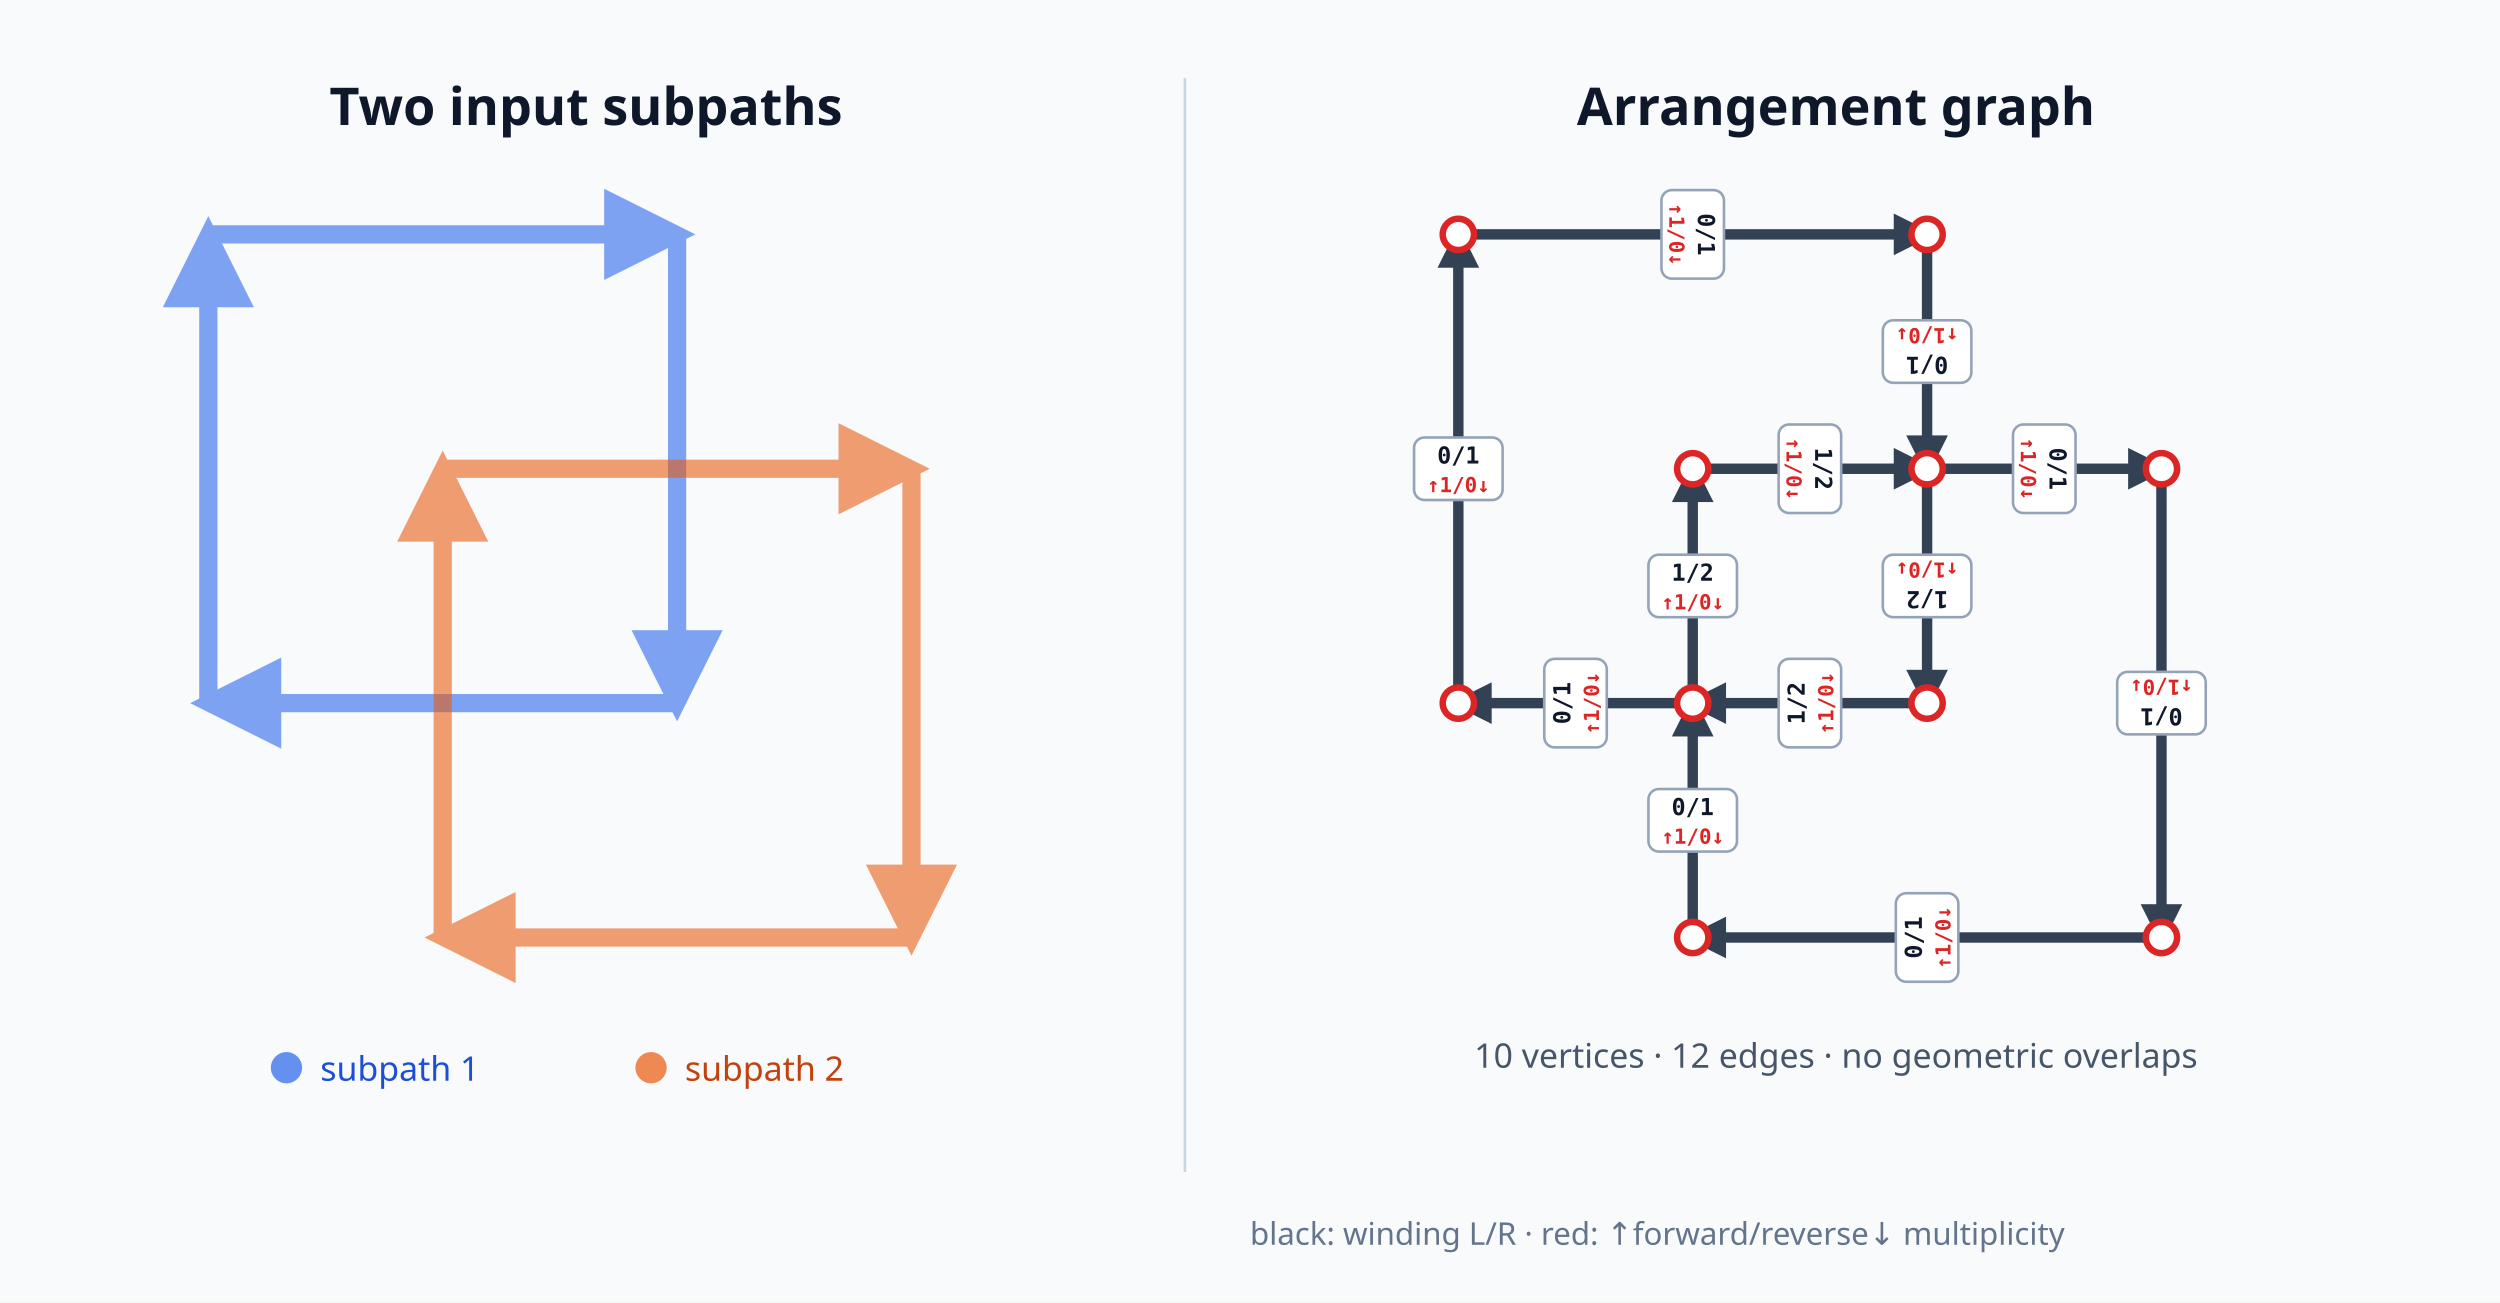
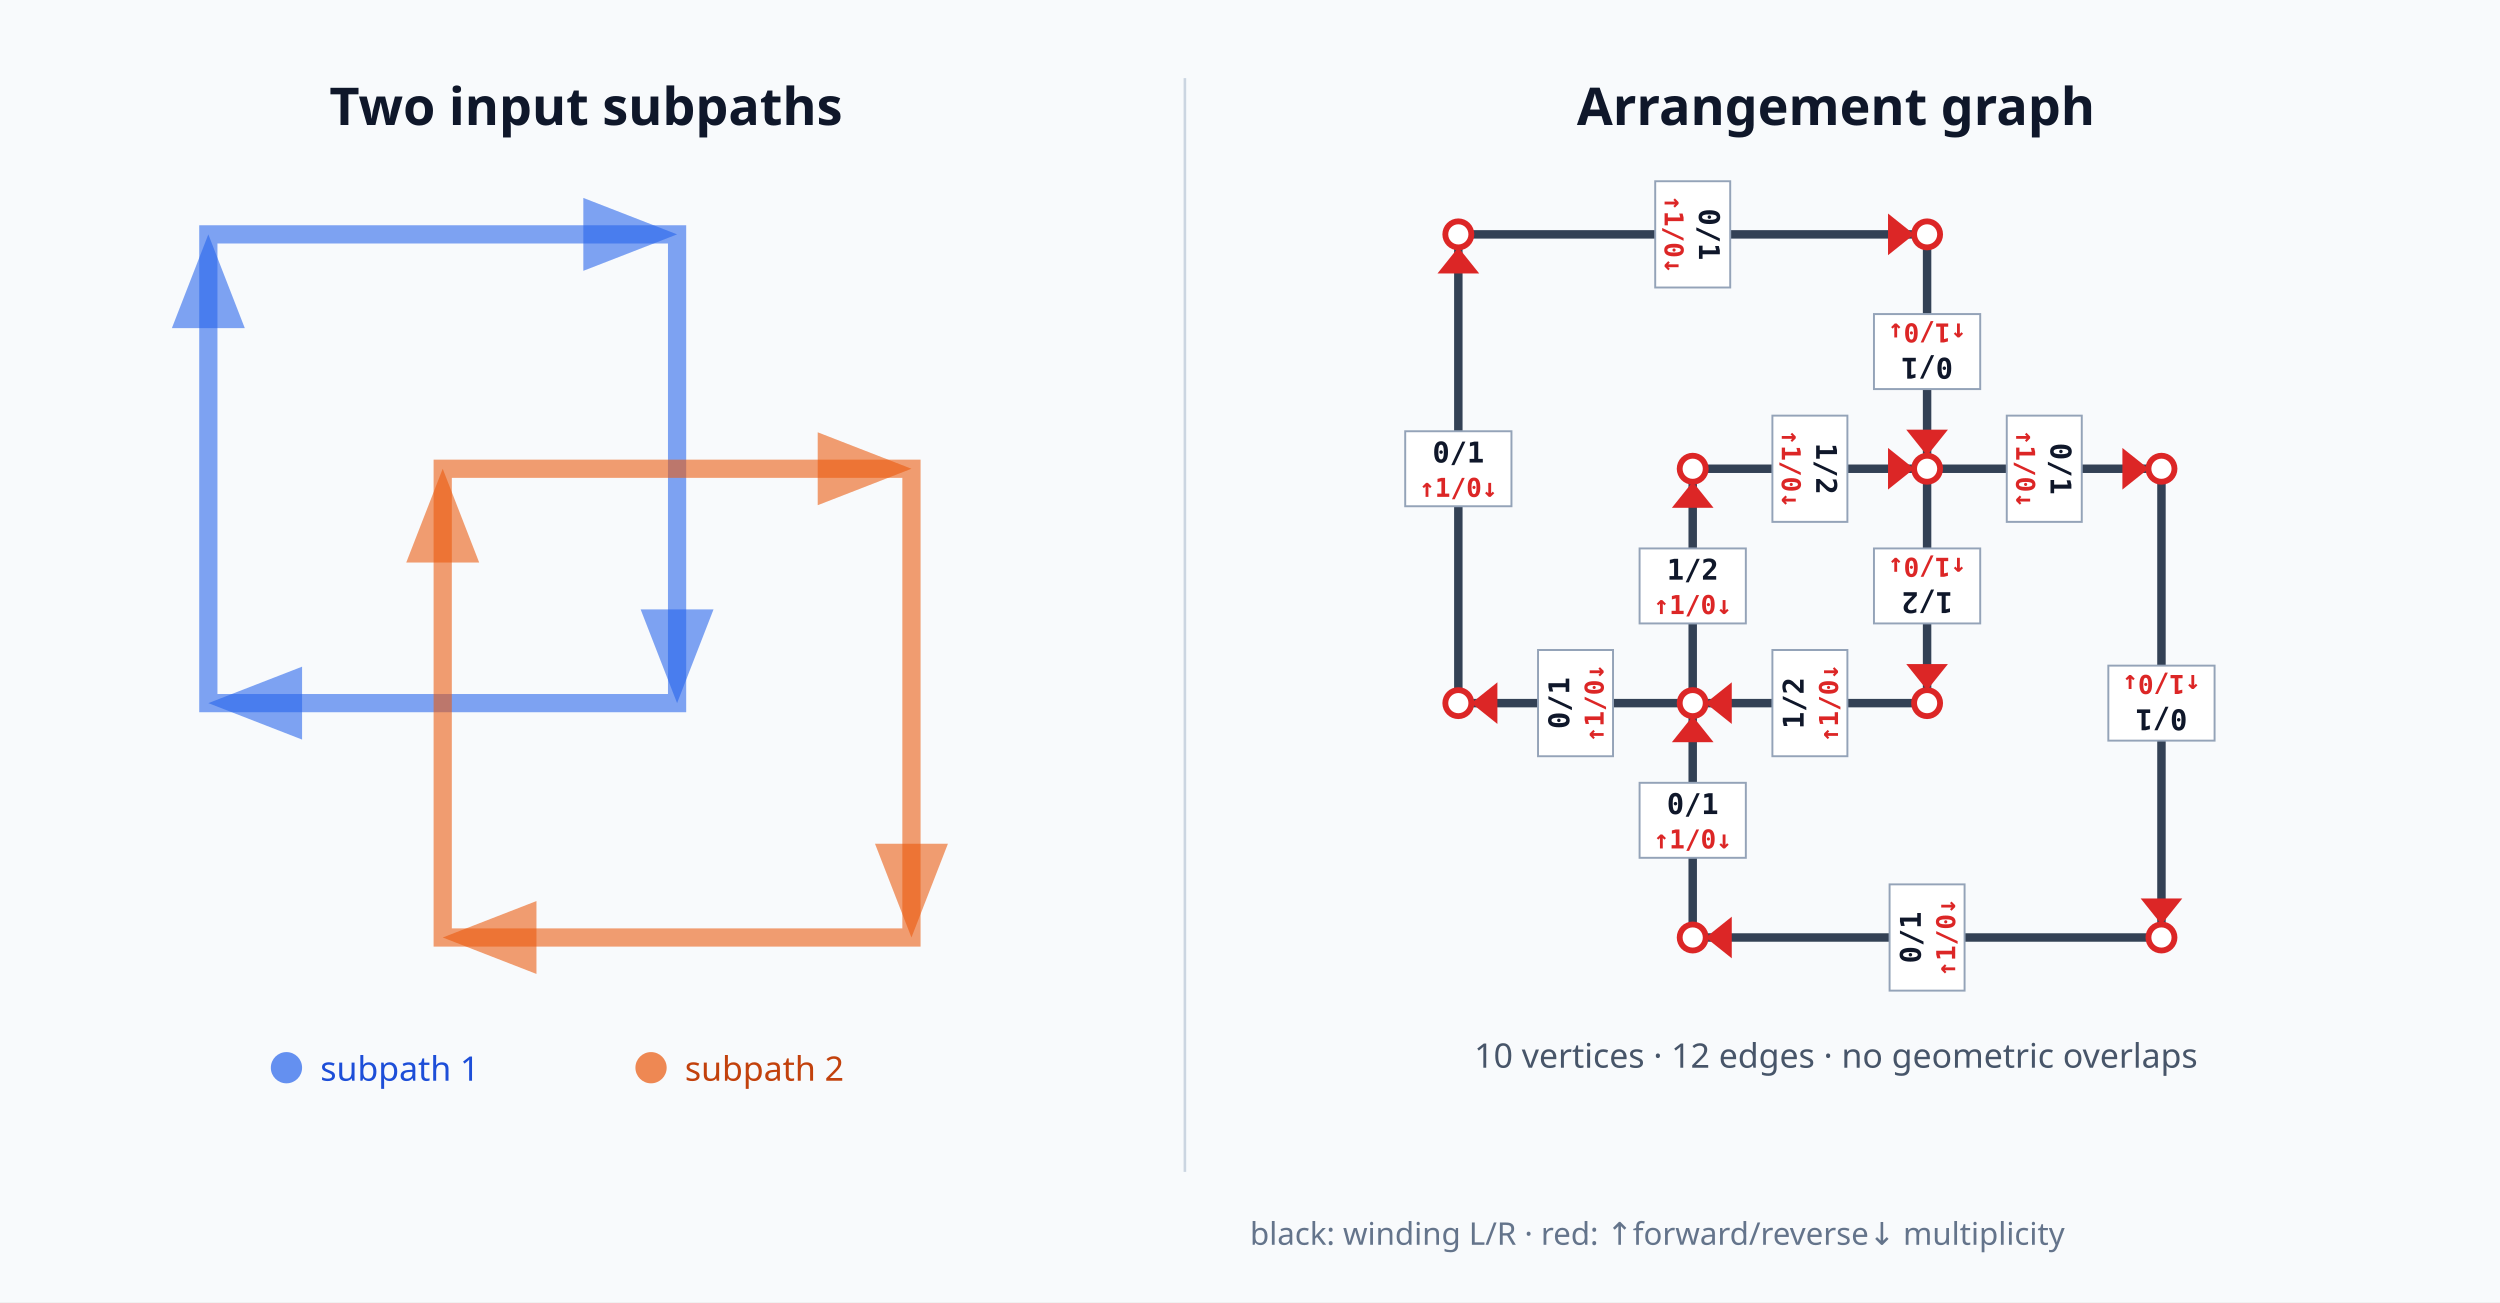
- <svg xmlns="http://www.w3.org/2000/svg" width="960" height="500" viewBox="0 0 960 500">
-   <defs>
-     <marker id="ab" viewBox="0 0 10 10" refX="8" refY="5" markerWidth="5" markerHeight="5" orient="auto">
-       <path d="M0 0L10 5L0 10z" fill="#2563eb" />
-     </marker>
-     <marker id="ao" viewBox="0 0 10 10" refX="8" refY="5" markerWidth="5" markerHeight="5" orient="auto">
-       <path d="M0 0L10 5L0 10z" fill="#ea580c" />
-     </marker>
-     <marker id="ag" viewBox="0 0 10 10" refX="8" refY="5" markerWidth="4" markerHeight="4" orient="auto">
-       <path d="M0 0L10 5L0 10z" fill="#334155" />
-     </marker>
-     <g id="c01">
-       <rect x="-17" y="-12" width="34" height="24" rx="4" fill="#fff" stroke="#94a3b8" />
-       <text y="-2" text-anchor="middle" font-family="ui-monospace,monospace" font-size="9" font-weight="700" fill="#0f172a">0/1</text>
-       <text y="9" text-anchor="middle" font-family="ui-monospace,monospace" font-size="8" font-weight="700" fill="#dc2626">↑1/0↓</text>
-     </g>
-     <g id="c12">
-       <rect x="-17" y="-12" width="34" height="24" rx="4" fill="#fff" stroke="#94a3b8" />
-       <text y="-2" text-anchor="middle" font-family="ui-monospace,monospace" font-size="9" font-weight="700" fill="#0f172a">1/2</text>
-       <text y="9" text-anchor="middle" font-family="ui-monospace,monospace" font-size="8" font-weight="700" fill="#dc2626">↑1/0↓</text>
-     </g>
-   </defs>
-   <rect width="960" height="500" fill="#f8fafc" />
-   <line x1="455" y1="30" x2="455" y2="450" stroke="#cbd5e1" />
-   <text x="225" y="48" text-anchor="middle" font-family="system-ui,sans-serif" font-size="20" font-weight="650" fill="#0f172a">Two input subpaths</text>
-   <text x="705" y="48" text-anchor="middle" font-family="system-ui,sans-serif" font-size="20" font-weight="650" fill="#0f172a">Arrangement graph</text>
-   <g fill="none" stroke="#2563eb" stroke-width="7" opacity=".58" marker-end="url(#ab)">
-     <path d="M80 90L260 90" />
-     <path d="M260 90L260 270" />
-     <path d="M260 270L80 270" />
-     <path d="M80 270L80 90" />
-   </g>
-   <g fill="none" stroke="#ea580c" stroke-width="7" opacity=".58" marker-end="url(#ao)">
-     <path d="M170 180L350 180" />
-     <path d="M350 180L350 360" />
-     <path d="M350 360L170 360" />
-     <path d="M170 360L170 180" />
-   </g>
-   <g font-family="system-ui,sans-serif" font-size="13">
-     <circle cx="110" cy="410" r="6" fill="#2563eb" opacity=".7" />
-     <text x="123" y="415" fill="#1d4ed8">subpath 1</text>
-     <circle cx="250" cy="410" r="6" fill="#ea580c" opacity=".7" />
-     <text x="263" y="415" fill="#c2410c">subpath 2</text>
-   </g>
-   <g fill="none" stroke="#334155" stroke-width="4" marker-end="url(#ag)">
-     <path d="M560 90L740 90" />
-     <path d="M740 90L740 180" />
-     <path d="M740 180L740 270" />
-     <path d="M740 270L650 270" />
-     <path d="M650 270L560 270" />
-     <path d="M560 270L560 90" />
-     <path d="M650 180L740 180" />
-     <path d="M740 180L830 180" />
-     <path d="M830 180L830 360" />
-     <path d="M830 360L650 360" />
-     <path d="M650 360L650 270" />
-     <path d="M650 270L650 180" />
-   </g>
-   <use href="#c01" transform="translate(650 90) rotate(90)" />
-   <use href="#c01" transform="translate(740 135) rotate(180)" />
-   <use href="#c12" transform="translate(740 225) rotate(180)" />
-   <use href="#c12" transform="translate(695 270) rotate(270)" />
-   <use href="#c01" transform="translate(605 270) rotate(270)" />
-   <use href="#c01" transform="translate(560 180) rotate(0)" />
-   <use href="#c12" transform="translate(695 180) rotate(90)" />
-   <use href="#c01" transform="translate(785 180) rotate(90)" />
-   <use href="#c01" transform="translate(830 270) rotate(180)" />
-   <use href="#c01" transform="translate(740 360) rotate(270)" />
-   <use href="#c01" transform="translate(650 315) rotate(0)" />
-   <use href="#c12" transform="translate(650 225) rotate(0)" />
-   <g fill="#fff" stroke="#dc2626" stroke-width="2.5">
-     <circle cx="560" cy="90" r="6" />
-     <circle cx="740" cy="90" r="6" />
-     <circle cx="740" cy="180" r="6" />
-     <circle cx="740" cy="270" r="6" />
-     <circle cx="650" cy="270" r="6" />
-     <circle cx="560" cy="270" r="6" />
-     <circle cx="650" cy="180" r="6" />
-     <circle cx="830" cy="180" r="6" />
-     <circle cx="830" cy="360" r="6" />
-     <circle cx="650" cy="360" r="6" />
-   </g>
-   <text x="705" y="410" text-anchor="middle" font-family="system-ui,sans-serif" font-size="13" fill="#475569">10 vertices · 12 edges · no geometric overlaps</text>
-   <text x="480" y="478" text-anchor="start" font-family="system-ui,sans-serif" font-size="12" fill="#64748b">black: winding L/R · red: ↑forward/reverse↓ multiplicity</text>
+ <svg xmlns="http://www.w3.org/2000/svg" viewBox="0 0 960 500" width="960" height="500">
+   <rect x="0" y="0" width="960" height="500" style="fill: #f8fafc; stroke: none" />
+   <path d="M 455 30 V 450" style="fill: none; stroke: #cbd5e1; stroke-width: 1" />
+   <text x="225" y="48" font-size="20" style="fill: #0f172a; font-family: system-ui, sans-serif; font-weight: 650; text-anchor: middle">Two input subpaths</text>
+   <text x="705" y="48" font-size="20" style="fill: #0f172a; font-family: system-ui, sans-serif; font-weight: 650; text-anchor: middle">Arrangement graph</text>
+   <path d="M 80 90 H 260 V 270 H 80 Z" style="fill: none; stroke: #2563eb; stroke-width: 7; stroke-opacity: 0.58" />
+   <path d="M 170 180 H 350 V 360 H 170 Z" style="fill: none; stroke: #ea580c; stroke-width: 7; stroke-opacity: 0.58" />
+   <circle cx="110" cy="410" r="6" style="fill: #2563eb; fill-opacity: 0.7; stroke: none" />
+   <text x="123" y="415" font-size="13" style="fill: #1d4ed8; font-family: system-ui, sans-serif; text-anchor: start">subpath 1</text>
+   <circle cx="250" cy="410" r="6" style="fill: #ea580c; fill-opacity: 0.7; stroke: none" />
+   <text x="263" y="415" font-size="13" style="fill: #c2410c; font-family: system-ui, sans-serif; text-anchor: start">subpath 2</text>
+   <text x="705" y="410" font-size="13" style="fill: #475569; font-family: system-ui, sans-serif; text-anchor: middle">10 vertices · 12 edges · no geometric overlaps</text>
+   <text x="480" y="478" font-size="12" style="fill: #64748b; font-family: system-ui, sans-serif; text-anchor: start">black: winding L/R · red: ↑forward/reverse↓ multiplicity</text>
+   <path d="M 260 90 L 224 104 V 76 Z" style="fill: #2563eb; fill-opacity: 0.58; stroke: none" />
+   <path d="M 260 270 L 246 234 H 274 Z" style="fill: #2563eb; fill-opacity: 0.58; stroke: none" />
+   <path d="M 80 270 L 116 256 V 284 Z" style="fill: #2563eb; fill-opacity: 0.58; stroke: none" />
+   <path d="M 80 90 L 94 126 H 66 Z" style="fill: #2563eb; fill-opacity: 0.58; stroke: none" />
+   <path d="M 350 180 L 314 194 V 166 Z" style="fill: #ea580c; fill-opacity: 0.58; stroke: none" />
+   <path d="M 350 360 L 336 324 H 364 Z" style="fill: #ea580c; fill-opacity: 0.58; stroke: none" />
+   <path d="M 170 360 L 206 346 V 374 Z" style="fill: #ea580c; fill-opacity: 0.58; stroke: none" />
+   <path d="M 170 180 L 184 216 H 156 Z" style="fill: #ea580c; fill-opacity: 0.58; stroke: none" />
+   <path d="M 560 90 H 740" style="fill: none; stroke: #334155; stroke-width: 3.25" />
+   <path d="M 735 90 L 725 98 V 82 Z" style="fill: #dc2626; fill-opacity: 1.0; stroke: none" />
+   <rect x="629.6" y="75.6" width="40.8" height="28.8" style="fill: #fff; stroke: #94a3b8; stroke-width: 0.75" transform="rotate(90 650 90)" />
+   <text x="650" y="87.6" font-size="11" style="fill: #0f172a; font-family: ui-monospace, monospace; font-weight: 700; text-anchor: middle" transform="rotate(90 650 90)">0/1</text>
+   <text x="650" y="100.8" font-size="10" style="fill: #dc2626; font-family: ui-monospace, monospace; font-weight: 700; text-anchor: middle" transform="rotate(90 650 90)">↑1/0↓</text>
+   <path d="M 740 90 V 180" style="fill: none; stroke: #334155; stroke-width: 3.25" />
+   <path d="M 740 175 L 732 165 H 748 Z" style="fill: #dc2626; fill-opacity: 1.0; stroke: none" />
+   <rect x="719.6" y="120.6" width="40.8" height="28.8" style="fill: #fff; stroke: #94a3b8; stroke-width: 0.75" transform="rotate(180 740 135)" />
+   <text x="740" y="132.6" font-size="11" style="fill: #0f172a; font-family: ui-monospace, monospace; font-weight: 700; text-anchor: middle" transform="rotate(180 740 135)">0/1</text>
+   <text x="740" y="145.8" font-size="10" style="fill: #dc2626; font-family: ui-monospace, monospace; font-weight: 700; text-anchor: middle" transform="rotate(180 740 135)">↑1/0↓</text>
+   <path d="M 740 180 V 270" style="fill: none; stroke: #334155; stroke-width: 3.25" />
+   <path d="M 740 265 L 732 255 H 748 Z" style="fill: #dc2626; fill-opacity: 1.0; stroke: none" />
+   <rect x="719.6" y="210.6" width="40.8" height="28.8" style="fill: #fff; stroke: #94a3b8; stroke-width: 0.75" transform="rotate(180 740 225)" />
+   <text x="740" y="222.6" font-size="11" style="fill: #0f172a; font-family: ui-monospace, monospace; font-weight: 700; text-anchor: middle" transform="rotate(180 740 225)">1/2</text>
+   <text x="740" y="235.8" font-size="10" style="fill: #dc2626; font-family: ui-monospace, monospace; font-weight: 700; text-anchor: middle" transform="rotate(180 740 225)">↑1/0↓</text>
+   <path d="M 740 270 H 650" style="fill: none; stroke: #334155; stroke-width: 3.25" />
+   <path d="M 655 270 L 665 262 V 278 Z" style="fill: #dc2626; fill-opacity: 1.0; stroke: none" />
+   <rect x="674.6" y="255.6" width="40.8" height="28.8" style="fill: #fff; stroke: #94a3b8; stroke-width: 0.75" transform="rotate(270 695 270)" />
+   <text x="695" y="267.6" font-size="11" style="fill: #0f172a; font-family: ui-monospace, monospace; font-weight: 700; text-anchor: middle" transform="rotate(270 695 270)">1/2</text>
+   <text x="695" y="280.8" font-size="10" style="fill: #dc2626; font-family: ui-monospace, monospace; font-weight: 700; text-anchor: middle" transform="rotate(270 695 270)">↑1/0↓</text>
+   <path d="M 650 270 H 560" style="fill: none; stroke: #334155; stroke-width: 3.25" />
+   <path d="M 565 270 L 575 262 V 278 Z" style="fill: #dc2626; fill-opacity: 1.0; stroke: none" />
+   <rect x="584.6" y="255.6" width="40.8" height="28.8" style="fill: #fff; stroke: #94a3b8; stroke-width: 0.75" transform="rotate(270 605 270)" />
+   <text x="605" y="267.6" font-size="11" style="fill: #0f172a; font-family: ui-monospace, monospace; font-weight: 700; text-anchor: middle" transform="rotate(270 605 270)">0/1</text>
+   <text x="605" y="280.8" font-size="10" style="fill: #dc2626; font-family: ui-monospace, monospace; font-weight: 700; text-anchor: middle" transform="rotate(270 605 270)">↑1/0↓</text>
+   <path d="M 560 270 V 90" style="fill: none; stroke: #334155; stroke-width: 3.25" />
+   <path d="M 560 95 L 568 105 H 552 Z" style="fill: #dc2626; fill-opacity: 1.0; stroke: none" />
+   <rect x="539.6" y="165.6" width="40.8" height="28.8" style="fill: #fff; stroke: #94a3b8; stroke-width: 0.75" transform="rotate(0 560 180)" />
+   <text x="560" y="177.6" font-size="11" style="fill: #0f172a; font-family: ui-monospace, monospace; font-weight: 700; text-anchor: middle" transform="rotate(0 560 180)">0/1</text>
+   <text x="560" y="190.8" font-size="10" style="fill: #dc2626; font-family: ui-monospace, monospace; font-weight: 700; text-anchor: middle" transform="rotate(0 560 180)">↑1/0↓</text>
+   <path d="M 650 180 H 740" style="fill: none; stroke: #334155; stroke-width: 3.25" />
+   <path d="M 735 180 L 725 188 V 172 Z" style="fill: #dc2626; fill-opacity: 1.0; stroke: none" />
+   <rect x="674.6" y="165.6" width="40.8" height="28.8" style="fill: #fff; stroke: #94a3b8; stroke-width: 0.75" transform="rotate(90 695 180)" />
+   <text x="695" y="177.6" font-size="11" style="fill: #0f172a; font-family: ui-monospace, monospace; font-weight: 700; text-anchor: middle" transform="rotate(90 695 180)">1/2</text>
+   <text x="695" y="190.8" font-size="10" style="fill: #dc2626; font-family: ui-monospace, monospace; font-weight: 700; text-anchor: middle" transform="rotate(90 695 180)">↑1/0↓</text>
+   <path d="M 740 180 H 830" style="fill: none; stroke: #334155; stroke-width: 3.25" />
+   <path d="M 825 180 L 815 188 V 172 Z" style="fill: #dc2626; fill-opacity: 1.0; stroke: none" />
+   <rect x="764.6" y="165.6" width="40.8" height="28.8" style="fill: #fff; stroke: #94a3b8; stroke-width: 0.75" transform="rotate(90 785 180)" />
+   <text x="785" y="177.6" font-size="11" style="fill: #0f172a; font-family: ui-monospace, monospace; font-weight: 700; text-anchor: middle" transform="rotate(90 785 180)">0/1</text>
+   <text x="785" y="190.8" font-size="10" style="fill: #dc2626; font-family: ui-monospace, monospace; font-weight: 700; text-anchor: middle" transform="rotate(90 785 180)">↑1/0↓</text>
+   <path d="M 830 180 V 360" style="fill: none; stroke: #334155; stroke-width: 3.25" />
+   <path d="M 830 355 L 822 345 H 838 Z" style="fill: #dc2626; fill-opacity: 1.0; stroke: none" />
+   <rect x="809.6" y="255.6" width="40.8" height="28.8" style="fill: #fff; stroke: #94a3b8; stroke-width: 0.75" transform="rotate(180 830 270)" />
+   <text x="830" y="267.6" font-size="11" style="fill: #0f172a; font-family: ui-monospace, monospace; font-weight: 700; text-anchor: middle" transform="rotate(180 830 270)">0/1</text>
+   <text x="830" y="280.8" font-size="10" style="fill: #dc2626; font-family: ui-monospace, monospace; font-weight: 700; text-anchor: middle" transform="rotate(180 830 270)">↑1/0↓</text>
+   <path d="M 830 360 H 650" style="fill: none; stroke: #334155; stroke-width: 3.25" />
+   <path d="M 655 360 L 665 352 V 368 Z" style="fill: #dc2626; fill-opacity: 1.0; stroke: none" />
+   <rect x="719.6" y="345.6" width="40.8" height="28.8" style="fill: #fff; stroke: #94a3b8; stroke-width: 0.75" transform="rotate(270 740 360)" />
+   <text x="740" y="357.6" font-size="11" style="fill: #0f172a; font-family: ui-monospace, monospace; font-weight: 700; text-anchor: middle" transform="rotate(270 740 360)">0/1</text>
+   <text x="740" y="370.8" font-size="10" style="fill: #dc2626; font-family: ui-monospace, monospace; font-weight: 700; text-anchor: middle" transform="rotate(270 740 360)">↑1/0↓</text>
+   <path d="M 650 360 V 270" style="fill: none; stroke: #334155; stroke-width: 3.25" />
+   <path d="M 650 275 L 658 285 H 642 Z" style="fill: #dc2626; fill-opacity: 1.0; stroke: none" />
+   <rect x="629.6" y="300.6" width="40.8" height="28.8" style="fill: #fff; stroke: #94a3b8; stroke-width: 0.75" transform="rotate(0 650 315)" />
+   <text x="650" y="312.6" font-size="11" style="fill: #0f172a; font-family: ui-monospace, monospace; font-weight: 700; text-anchor: middle" transform="rotate(0 650 315)">0/1</text>
+   <text x="650" y="325.8" font-size="10" style="fill: #dc2626; font-family: ui-monospace, monospace; font-weight: 700; text-anchor: middle" transform="rotate(0 650 315)">↑1/0↓</text>
+   <path d="M 650 270 V 180" style="fill: none; stroke: #334155; stroke-width: 3.25" />
+   <path d="M 650 185 L 658 195 H 642 Z" style="fill: #dc2626; fill-opacity: 1.0; stroke: none" />
+   <rect x="629.6" y="210.6" width="40.8" height="28.8" style="fill: #fff; stroke: #94a3b8; stroke-width: 0.75" transform="rotate(0 650 225)" />
+   <text x="650" y="222.6" font-size="11" style="fill: #0f172a; font-family: ui-monospace, monospace; font-weight: 700; text-anchor: middle" transform="rotate(0 650 225)">1/2</text>
+   <text x="650" y="235.8" font-size="10" style="fill: #dc2626; font-family: ui-monospace, monospace; font-weight: 700; text-anchor: middle" transform="rotate(0 650 225)">↑1/0↓</text>
+   <circle cx="560" cy="90" r="5" style="fill: #fff; stroke: #dc2626; stroke-width: 2.25" />
+   <circle cx="740" cy="90" r="5" style="fill: #fff; stroke: #dc2626; stroke-width: 2.25" />
+   <circle cx="740" cy="180" r="5" style="fill: #fff; stroke: #dc2626; stroke-width: 2.25" />
+   <circle cx="740" cy="270" r="5" style="fill: #fff; stroke: #dc2626; stroke-width: 2.25" />
+   <circle cx="650" cy="270" r="5" style="fill: #fff; stroke: #dc2626; stroke-width: 2.25" />
+   <circle cx="560" cy="270" r="5" style="fill: #fff; stroke: #dc2626; stroke-width: 2.25" />
+   <circle cx="650" cy="180" r="5" style="fill: #fff; stroke: #dc2626; stroke-width: 2.25" />
+   <circle cx="830" cy="180" r="5" style="fill: #fff; stroke: #dc2626; stroke-width: 2.25" />
+   <circle cx="830" cy="360" r="5" style="fill: #fff; stroke: #dc2626; stroke-width: 2.25" />
+   <circle cx="650" cy="360" r="5" style="fill: #fff; stroke: #dc2626; stroke-width: 2.25" />
</svg>
